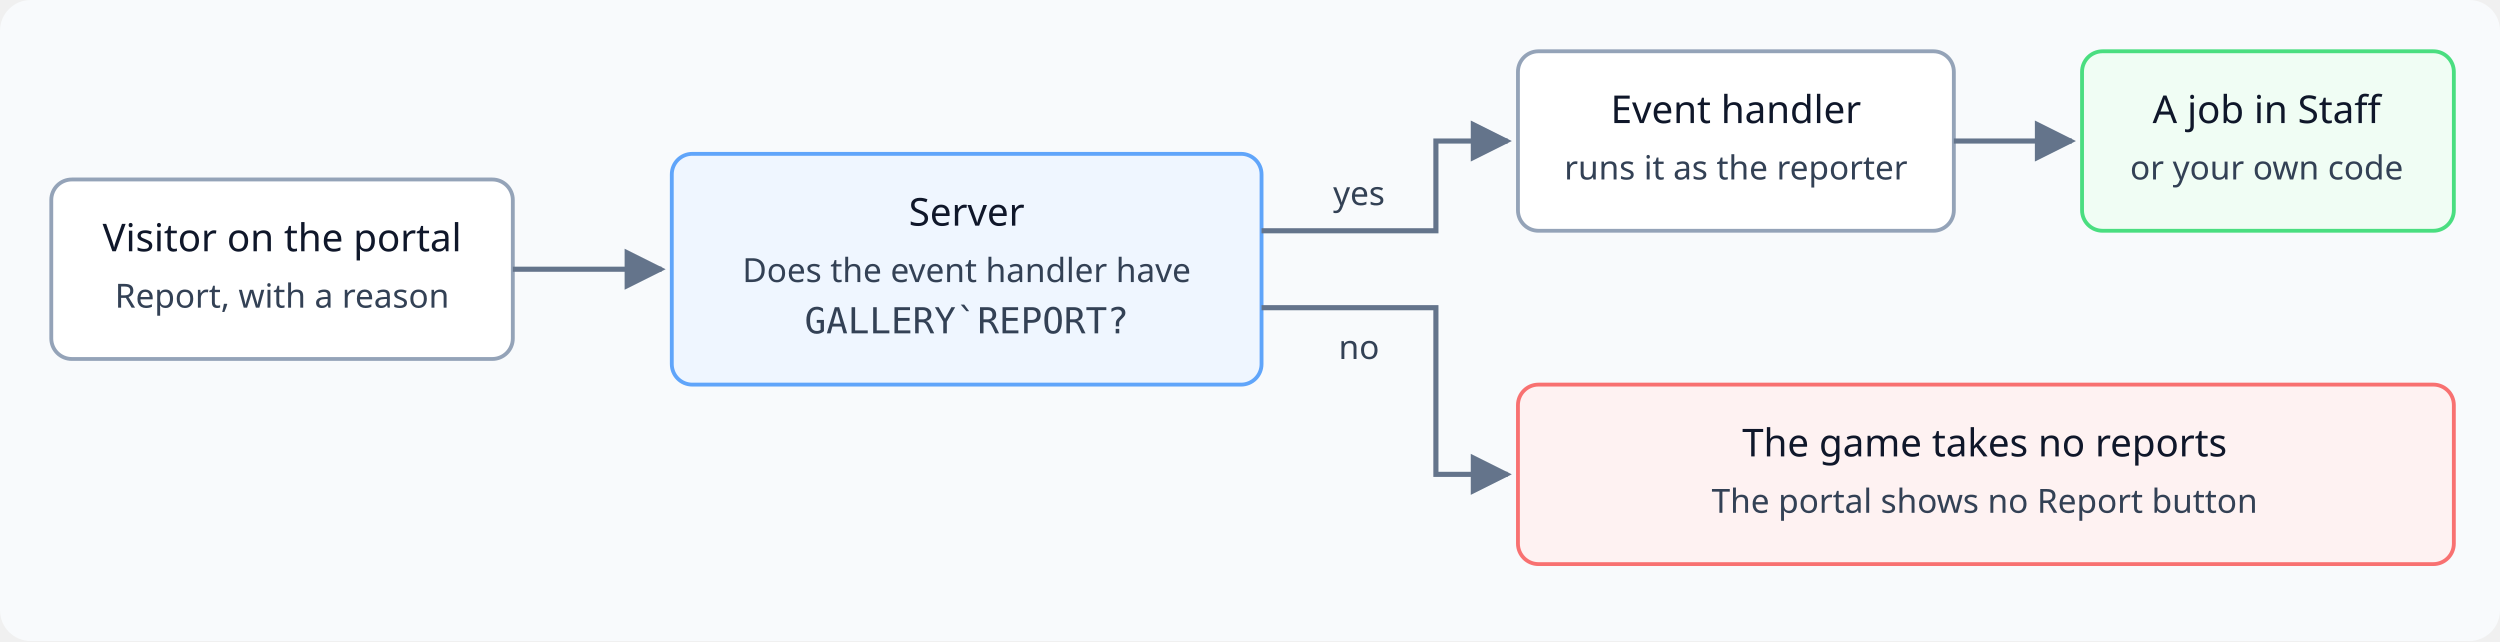
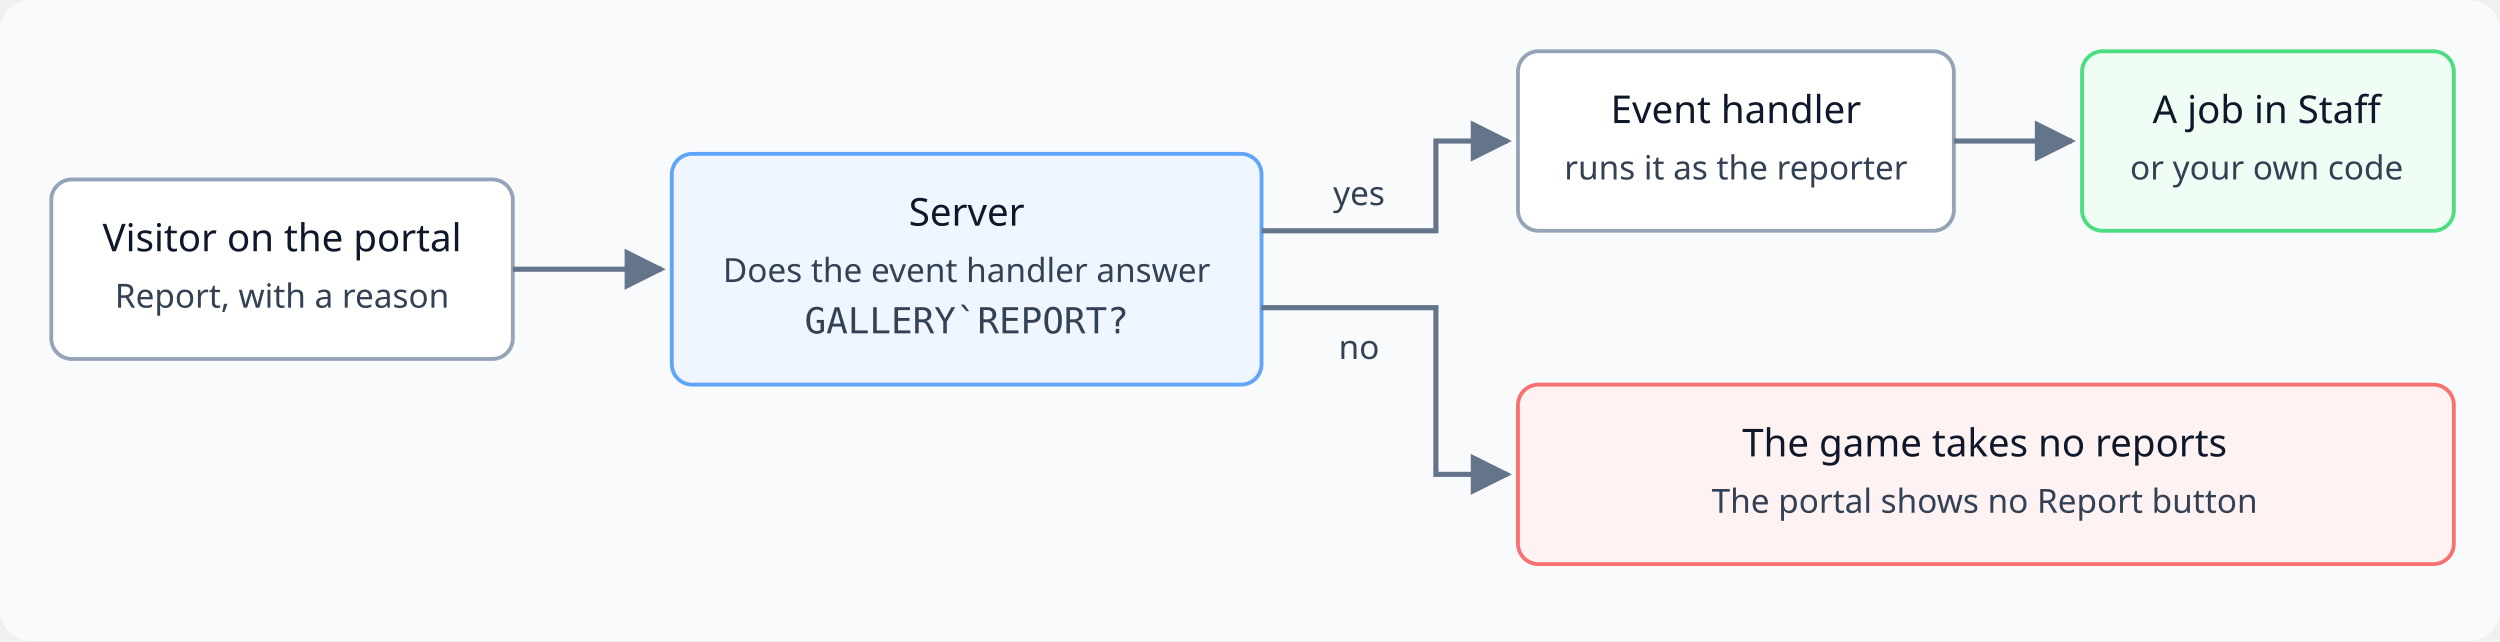
<svg xmlns="http://www.w3.org/2000/svg" viewBox="0 0 975 250" width="975" height="250" role="img" aria-labelledby="t d">
  <defs>
    <marker id="arrow" viewBox="0 0 10 10" refX="9" refY="5" markerWidth="8" markerHeight="8" orient="auto-start-reverse">
      <path d="M0 0 L10 5 L0 10 z" fill="#64748b" />
    </marker>
  </defs>
  <style>
    text { font-family: system-ui, sans-serif; font-size: 15px; fill: #0f172a; }
    .small { font-size: 13px; fill: #334155; }
    .code { font-family: ui-monospace, Menlo, Consolas, monospace; font-size: 14px; }
    .box { fill: #ffffff; stroke: #94a3b8; stroke-width: 1.5; }
    .check { fill: #eff6ff; stroke: #60a5fa; stroke-width: 1.5; }
    .ok { fill: #f0fdf4; stroke: #4ade80; stroke-width: 1.5; }
    .no { fill: #fef2f2; stroke: #f87171; stroke-width: 1.5; }
    .line { stroke: #64748b; stroke-width: 2; fill: none; }
  </style>
  <rect x="0" y="0" width="975" height="250" rx="12" fill="#f8fafc" />
  <rect class="box" x="20" y="70" width="180" height="70" rx="8" />
  <text x="110" y="98" text-anchor="middle">Visitor on the portal</text>
  <text class="small" x="110" y="120" text-anchor="middle">Report, with a reason</text>
  <path class="line" d="M200 105 H258" marker-end="url(#arrow)" />
  <rect class="check" x="262" y="60" width="230" height="90" rx="8" />
  <text x="377" y="88" text-anchor="middle">Server</text>
-   <text class="small" x="377" y="110" text-anchor="middle">Does the event handler have</text>
+   <text class="small" x="377" y="110" text-anchor="middle">Does the event handler answer</text>
  <text class="small code" x="377" y="130" text-anchor="middle">GALLERY`REPORT?</text>
  <path class="line" d="M492 90 H560 V55 H588" marker-end="url(#arrow)" />
  <text class="small" x="530" y="80" text-anchor="middle">yes</text>
  <rect class="box" x="592" y="20" width="170" height="70" rx="8" />
  <text x="677" y="48" text-anchor="middle">Event handler</text>
  <text class="small" x="677" y="70" text-anchor="middle">runs it as the reporter</text>
  <path class="line" d="M762 55 H808" marker-end="url(#arrow)" />
  <rect class="ok" x="812" y="20" width="145" height="70" rx="8" />
  <text x="884" y="48" text-anchor="middle">A job in Staff</text>
  <text class="small" x="884" y="70" text-anchor="middle">or your own code</text>
  <path class="line" d="M492 120 H560 V185 H588" marker-end="url(#arrow)" />
  <text class="small" x="530" y="140" text-anchor="middle">no</text>
  <rect class="no" x="592" y="150" width="365" height="70" rx="8" />
  <text x="774" y="178" text-anchor="middle">The game takes no reports</text>
  <text class="small" x="774" y="200" text-anchor="middle">The portal shows no Report button</text>
</svg>
